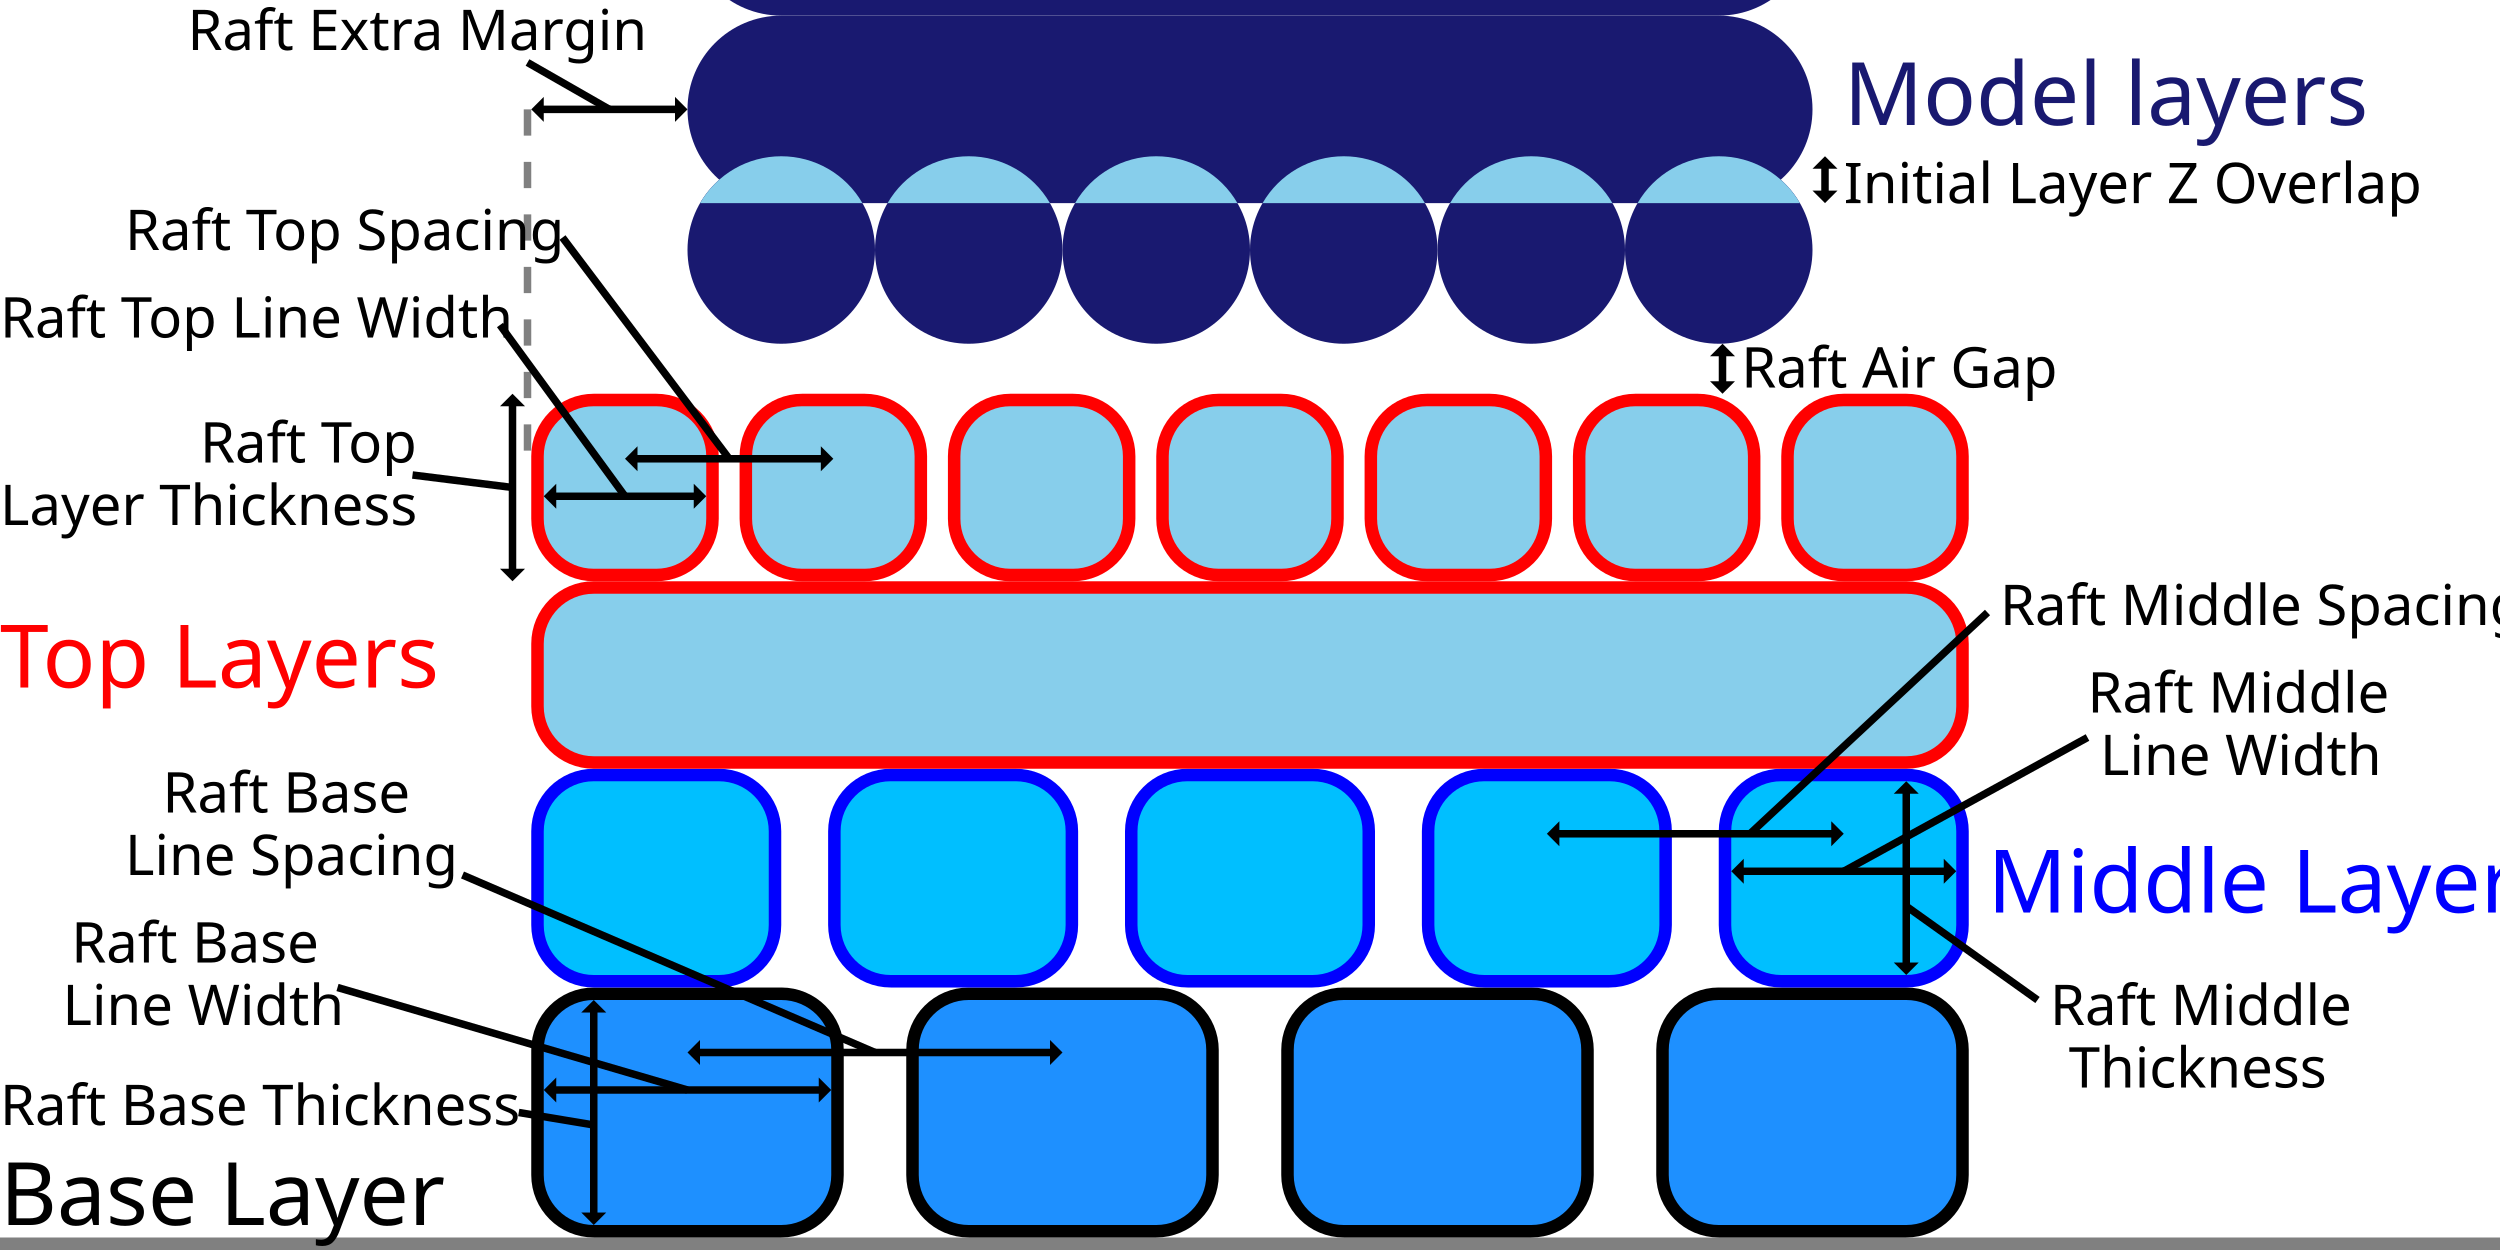
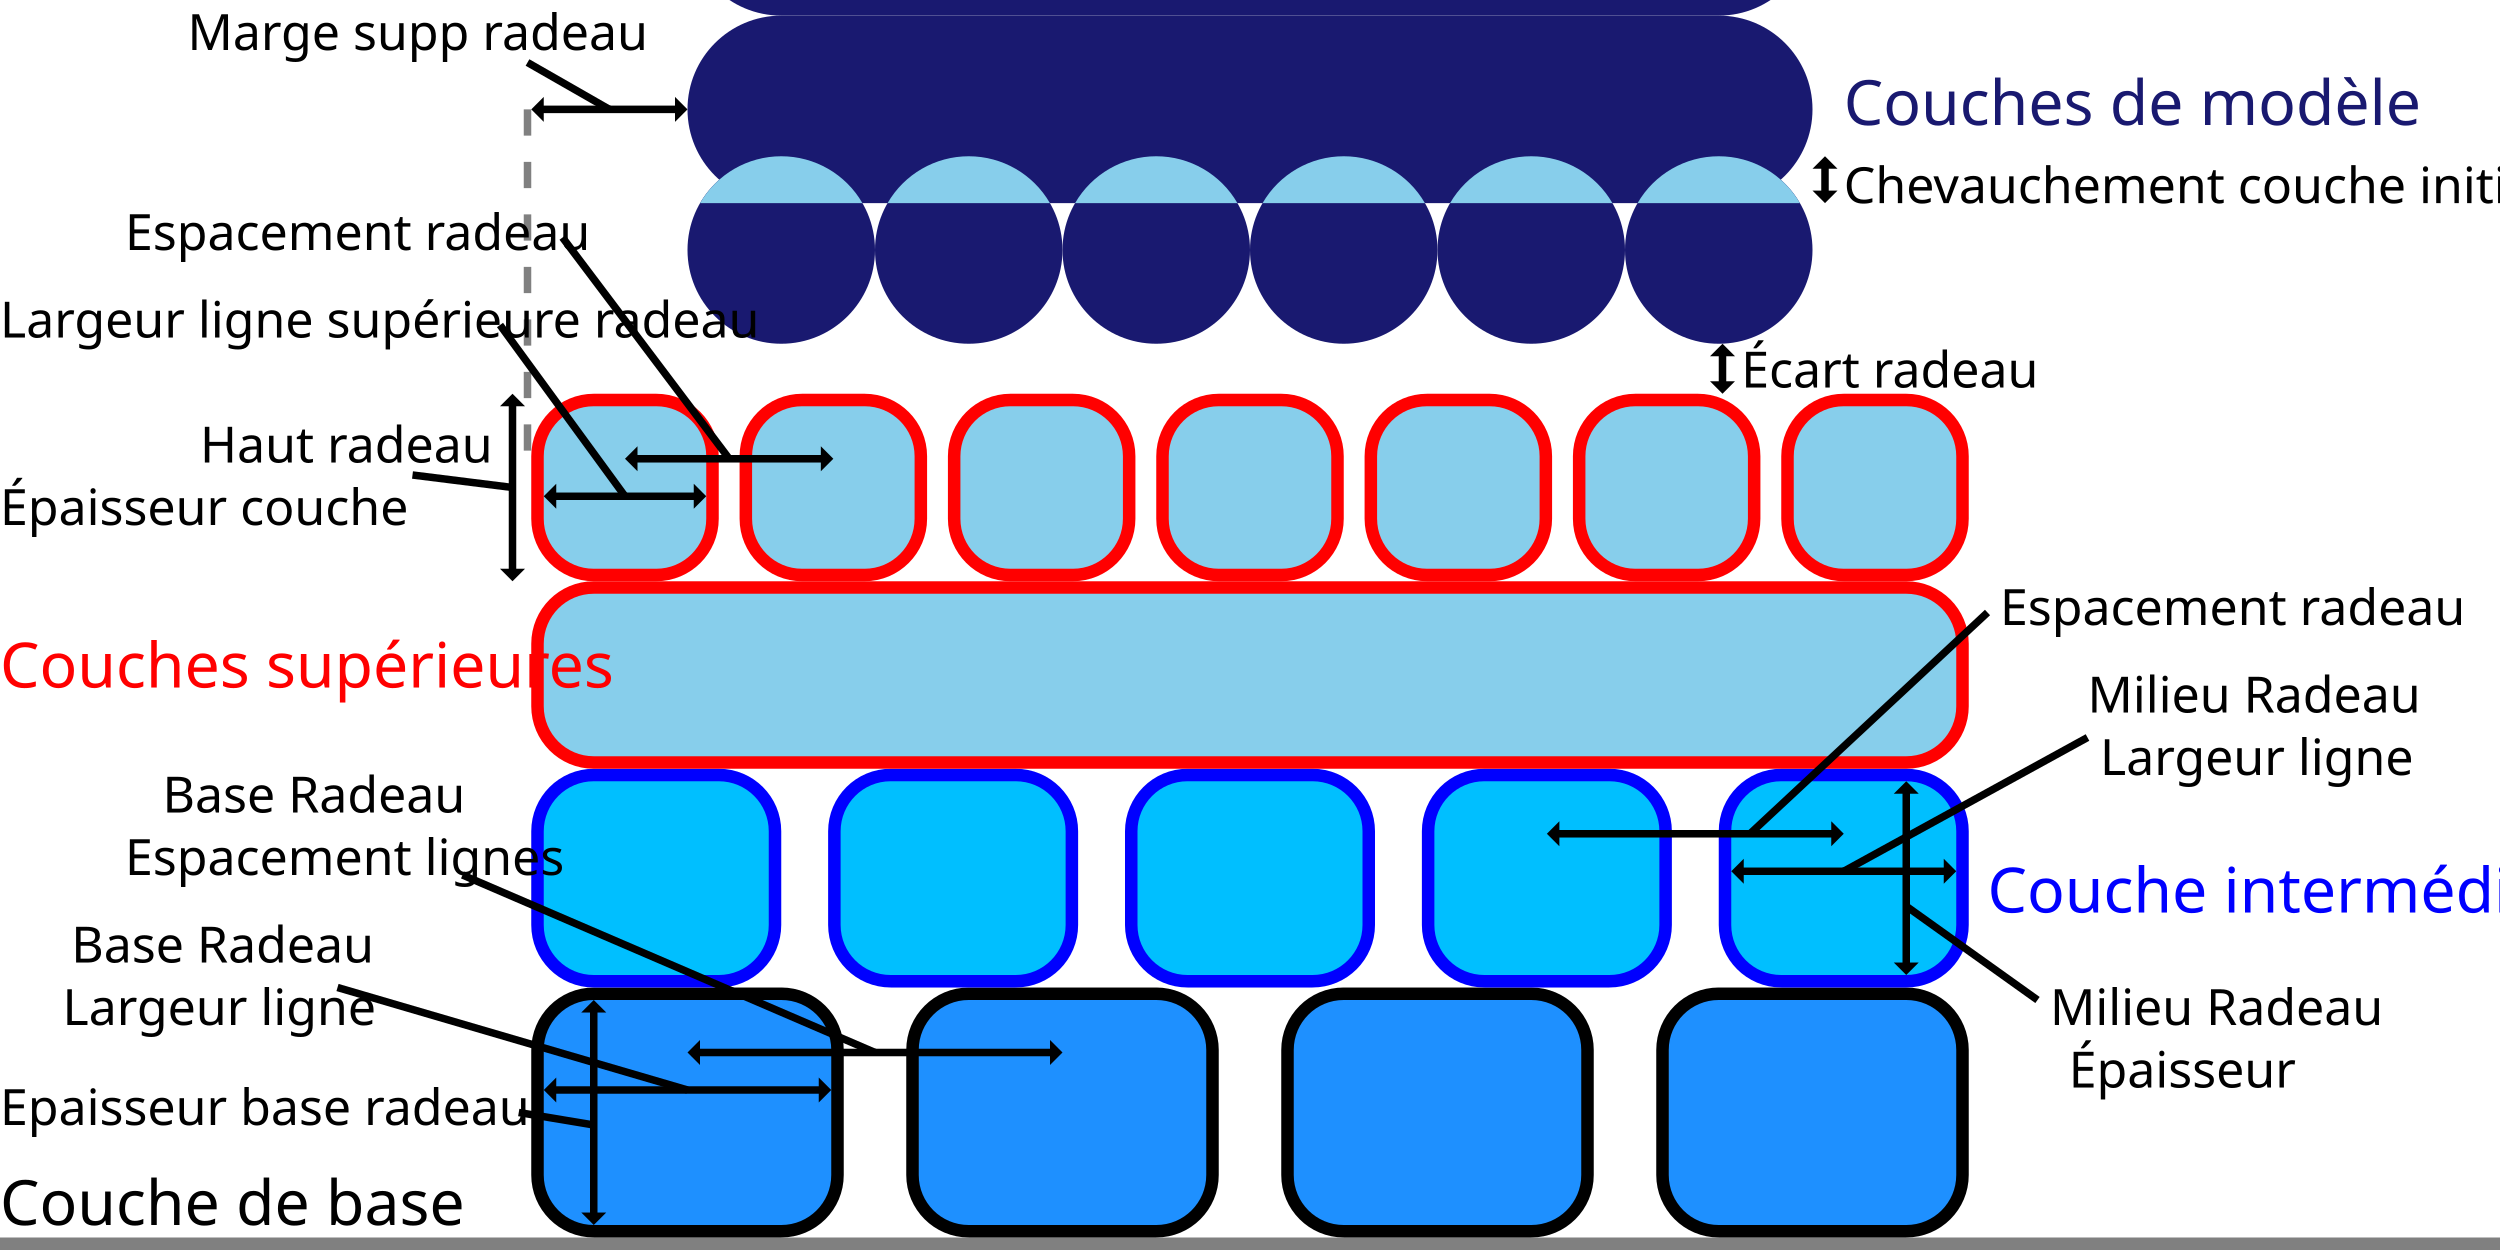
<svg xmlns="http://www.w3.org/2000/svg" width="2000" height="1000">
  <defs>
    <rect id="layer0" width="240" height="190" rx="45" ry="45" fill="dodgerblue" stroke="black" stroke-width="10" />
    <rect id="layer1" width="190" height="165" rx="45" ry="45" fill="deepskyblue" stroke="blue" stroke-width="10" />
    <rect id="layer2" width="140" height="140" rx="45" ry="45" fill="skyblue" stroke="red" stroke-width="10" />
    <g id="build0">
      <circle r="75" fill="midnightblue" />
      <path d="M64.95,-37.5 a75,75 0 0 0 -129.9,0 z" fill="skyblue" />
    </g>
  </defs>
  <rect x="0" y="990" width="2000" height="10" fill="grey" />
  <use href="#layer0" x="430" y="795" />
  <use href="#layer0" x="730" y="795" />
  <use href="#layer0" x="1030" y="795" />
  <use href="#layer0" x="1330" y="795" />
  <use href="#layer1" x="430" y="620" />
  <use href="#layer1" x="667.5" y="620" />
  <use href="#layer1" x="905" y="620" />
  <use href="#layer1" x="1142.5" y="620" />
  <use href="#layer1" x="1380" y="620" />
  <rect x="430" y="470" width="1140" height="140" rx="45" ry="45" fill="skyblue" stroke="red" stroke-width="10" />
  <use href="#layer2" x="430" y="320" />
  <use href="#layer2" x="596.67" y="320" />
  <use href="#layer2" x="763.33" y="320" />
  <use href="#layer2" x="930" y="320" />
  <use href="#layer2" x="1096.67" y="320" />
  <use href="#layer2" x="1263.33" y="320" />
  <use href="#layer2" x="1430" y="320" />
  <rect x="550" y="12.5" width="900" height="150" rx="75" ry="75" fill="midnightblue" />
  <rect x="550" y="-137.5" width="900" height="150" rx="75" ry="75" fill="midnightblue" />
  <use href="#build0" x="625" y="200" />
  <use href="#build0" x="775" y="200" />
  <use href="#build0" x="925" y="200" />
  <use href="#build0" x="1075" y="200" />
  <use href="#build0" x="1225" y="200" />
  <use href="#build0" x="1375" y="200" />
  <line x1="422" y1="87.5" x2="422" y2="370" stroke="grey" stroke-width="6" stroke-dasharray="21" />
  <g font-family="sans-serif">
-     <g font-size="70px">
-       <text x="1475" y="100" fill="midnightblue">Model layers</text>
-       <text x="0" y="550" fill="red">Top Layers</text>
-       <text x="1590" y="730" fill="blue">Middle Layer</text>
-       <text x="0" y="980">Base Layer</text>
+     <g font-size="50px">
+       <text x="1475" y="100" fill="midnightblue">Couches de modèle</text>
+       <text x="0" y="550" fill="red">Couches supérieures</text>
+       <text x="1590" y="730" fill="blue">Couche intermédiaire</text>
+       <text x="0" y="980">Couche de base</text>
    </g>
-     <g font-size="45px">
-       <text x="1475" y="162.5">Initial Layer Z Overlap</text>
-       <text x="1393" y="310">Raft Air Gap</text>
-       <text x="150" y="40">Raft Extra Margin</text>
-       <text x="100" y="200">Raft Top Spacing</text>
-       <text x="0" y="270">Raft Top Line Width</text>
-       <text x="160" y="370">Raft Top</text>
-       <text x="0" y="420">Layer Thickness</text>
-       <text x="1600" y="500">Raft Middle Spacing</text>
-       <text x="1670" y="570">Raft Middle</text>
-       <text x="1680" y="620">Line Width</text>
-       <text x="1640" y="820">Raft Middle</text>
-       <text x="1655" y="870">Thickness</text>
-       <text x="130" y="650">Raft Base</text>
-       <text x="100" y="700">Line Spacing</text>
-       <text x="57" y="770">Raft Base</text>
-       <text x="50" y="820">Line Width</text>
-       <text x="0" y="900">Raft Base Thickness</text>
+     <g font-size="40px">
+       <text x="1475" y="162.5">Chevauchement couche initiale Z</text>
+       <text x="1393" y="310">Écart radeau</text>
+       <text x="150" y="40">Marge supp radeau</text>
+       <text x="100" y="200">Espacement radeau</text>
+       <text x="0" y="270">Largeur ligne supérieure radeau</text>
+       <text x="160" y="370">Haut radeau</text>
+       <text x="0" y="420">Épaisseur couche</text>
+       <text x="1600" y="500">Espacement radeau</text>
+       <text x="1670" y="570">Milieu Radeau</text>
+       <text x="1680" y="620">Largeur ligne</text>
+       <text x="1640" y="820">Milieu Radeau</text>
+       <text x="1655" y="870">Épaisseur</text>
+       <text x="130" y="650">Base Radeau</text>
+       <text x="100" y="700">Espacement lignes</text>
+       <text x="57" y="770">Base Radeau</text>
+       <text x="50" y="820">Largeur ligne</text>
+       <text x="0" y="900">Epaisseur base radeau</text>
    </g>
  </g>
  <path d="M435,90.5 v7 l-10,-10 l10,-10 v7 h105 v-7 l10,10 l-10,10 v-7 z" />
  <path d="M510,370 v7 l-10,-10 l10,-10 v7 h146.67 v-7 l10,10 l-10,10 v-7 z" />
  <path d="M445,400 v7 l-10,-10 l10,-10 v7 h110 v-7 l10,10 l-10,10 v-7 z" />
  <path d="M407,325 h-7 l10,-10 l10,10 h-7 v130 h7 l-10,10 l-10,-10 h7 z" />
  <path d="M1247.5,670 v7 l-10,-10 l10,-10 v7 h217.5 v-7 l10,10 l-10,10 v-7 z" />
  <path d="M1395,700 v7 l-10,-10 l10,-10 v7 h160 v-7 l10,10 l-10,10 v-7 z" />
  <path d="M1522,635 h-7 l10,-10 l10,10 h-7 v135 h7 l-10,10 l-10,-10 h7 z" />
  <path d="M560,845 v7 l-10,-10 l10,-10 v7 h280 v-7 l10,10 l-10,10 v-7 z" />
  <path d="M445,875 v7 l-10,-10 l10,-10 v7 h210 v-7 l10,10 l-10,10 v-7 z" />
  <path d="M472,810 h-7 l10,-10 l10,10 h-7 v160 h7 l-10,10 l-10,-10 h7 z" />
  <path d="M1457,135 h-7 l10,-10 l10,10 h-7 v17.5 h7 l-10,10 l-10,-10 h7 z" />
  <path d="M1375,285 h-7 l10,-10 l10,10 h-7 v20 h7 l-10,10 l-10,-10 h7 z" />
  <g stroke="black" stroke-width="6">
    <line x1="487.5" y1="87.5" x2="422" y2="50" />
    <line x1="583.33" y1="367" x2="450" y2="190" />
    <line x1="500" y1="397" x2="400" y2="260" />
    <line x1="410" y1="390" x2="330" y2="380" />
    <line x1="1400" y1="667" x2="1590" y2="490" />
    <line x1="1475" y1="697" x2="1670" y2="590" />
    <line x1="1525" y1="725" x2="1630" y2="800" />
    <line x1="700" y1="842" x2="370" y2="700" />
    <line x1="550" y1="872" x2="270" y2="790" />
    <line x1="475" y1="900" x2="415" y2="890" />
  </g>
</svg>
